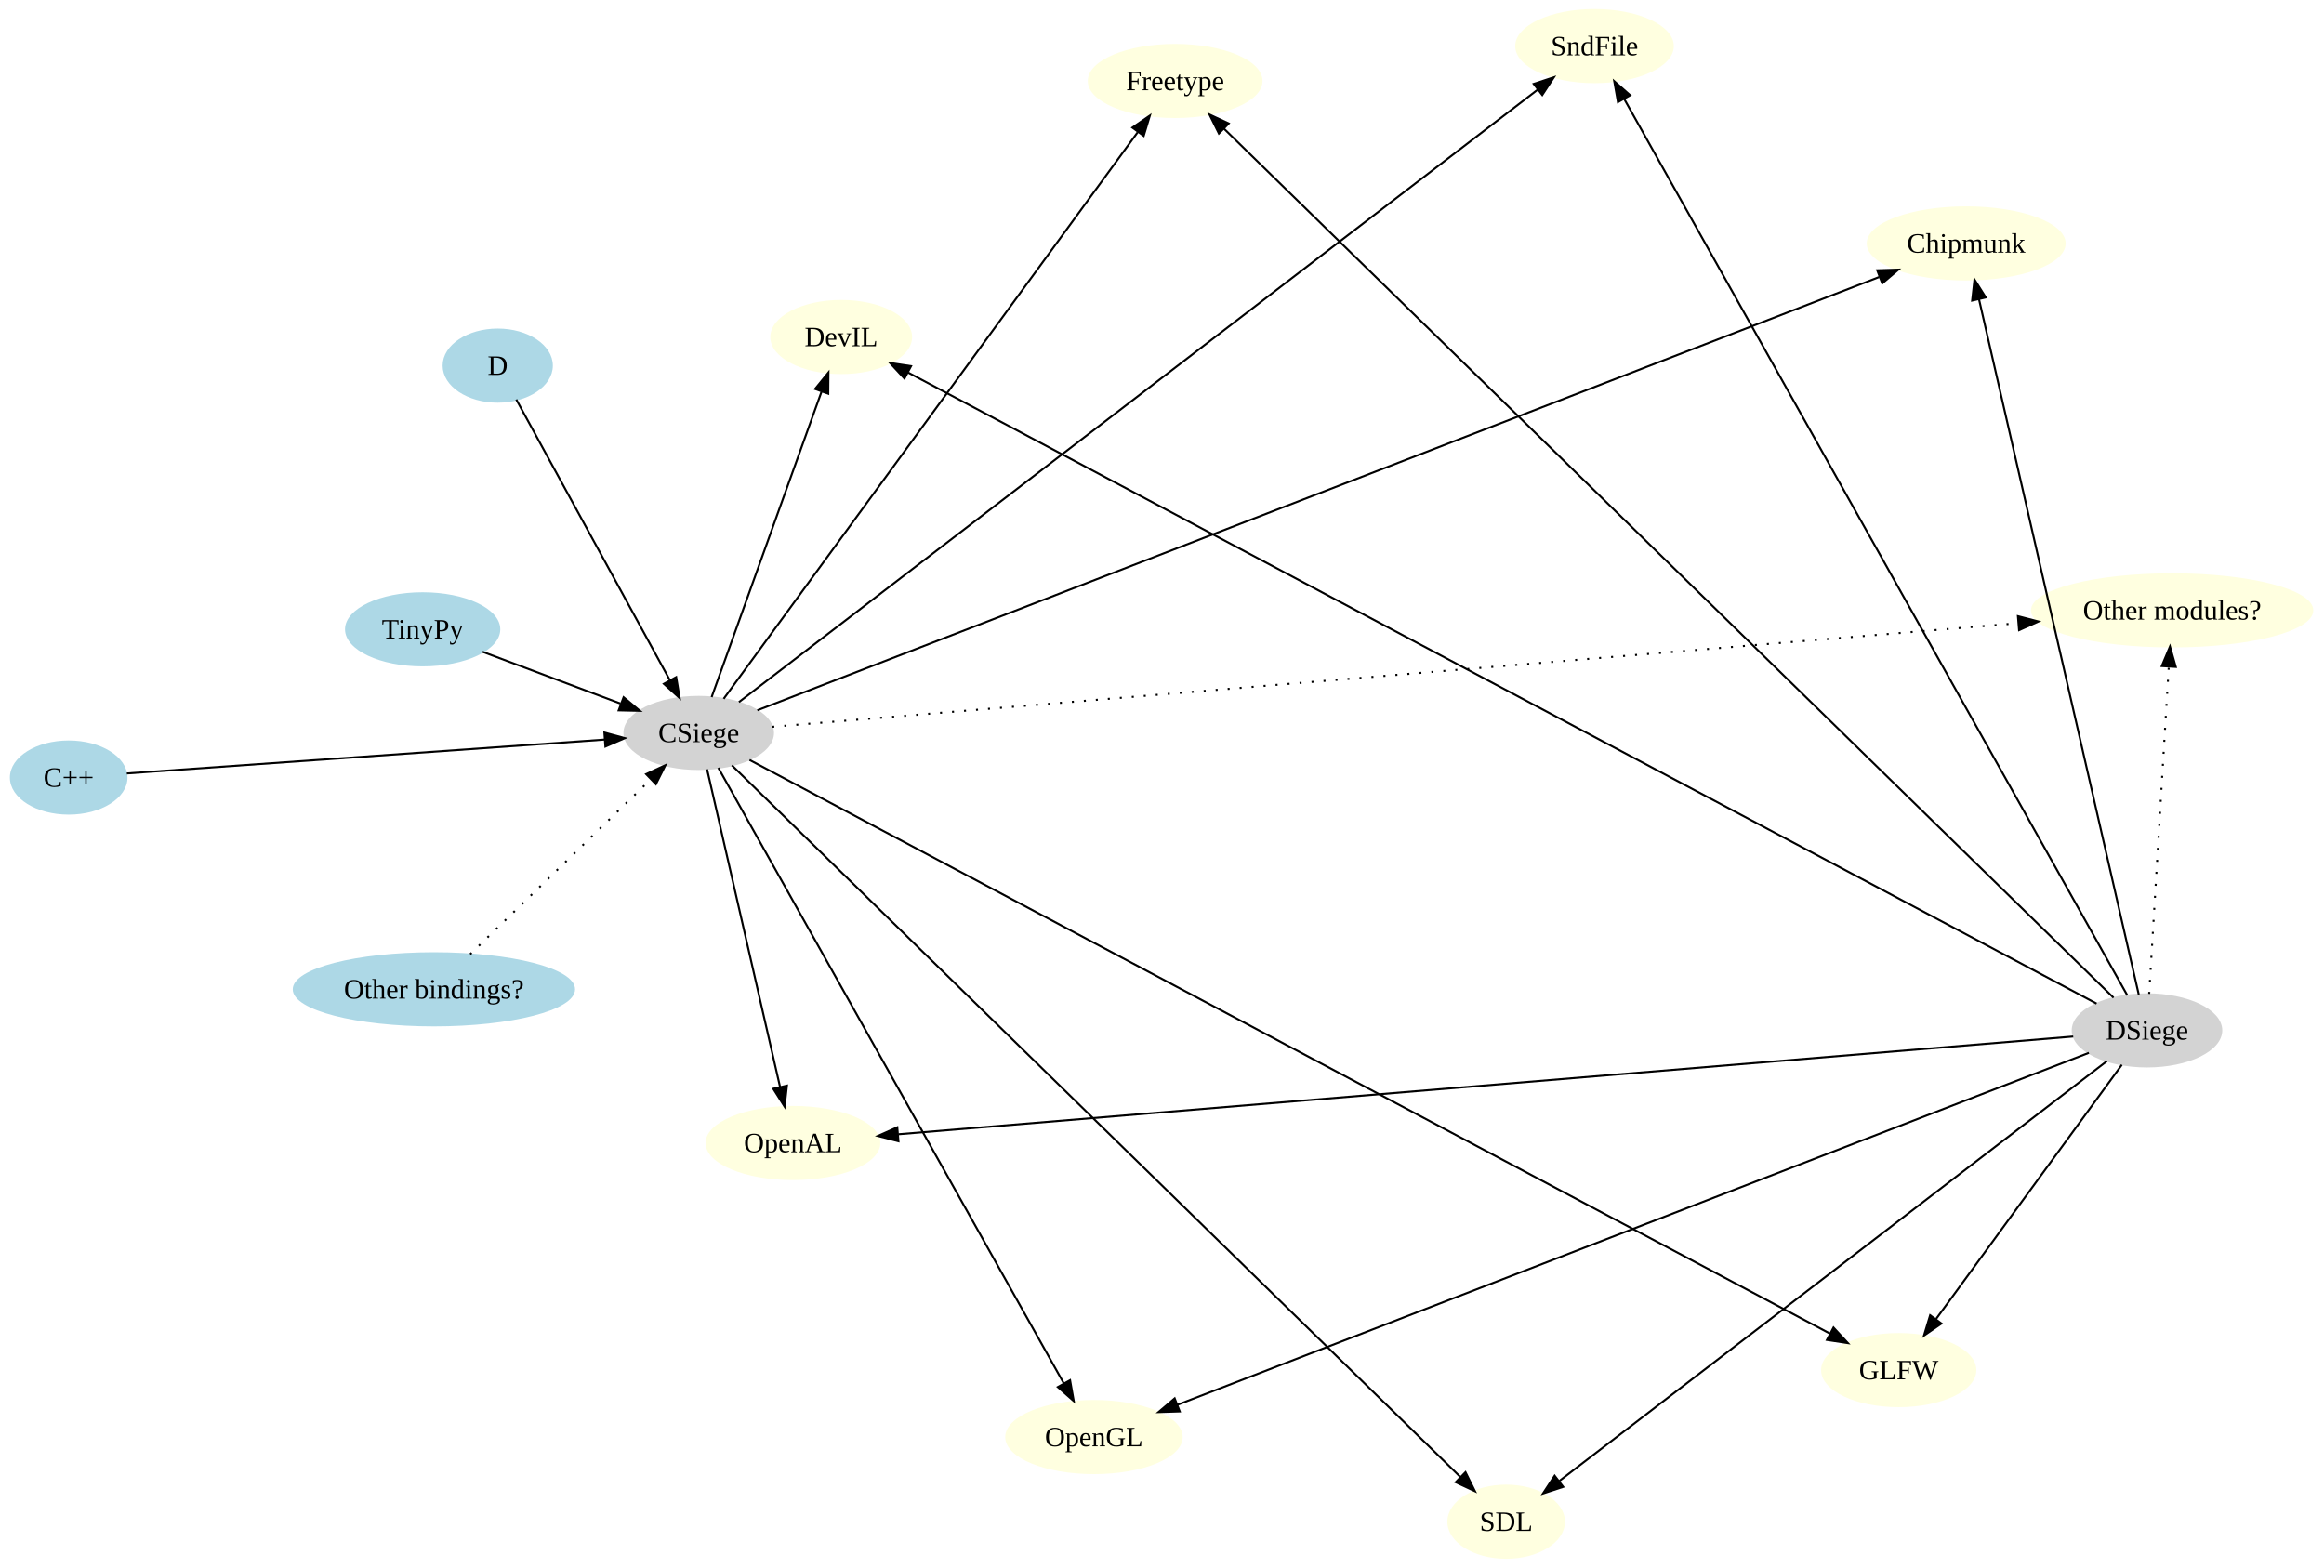
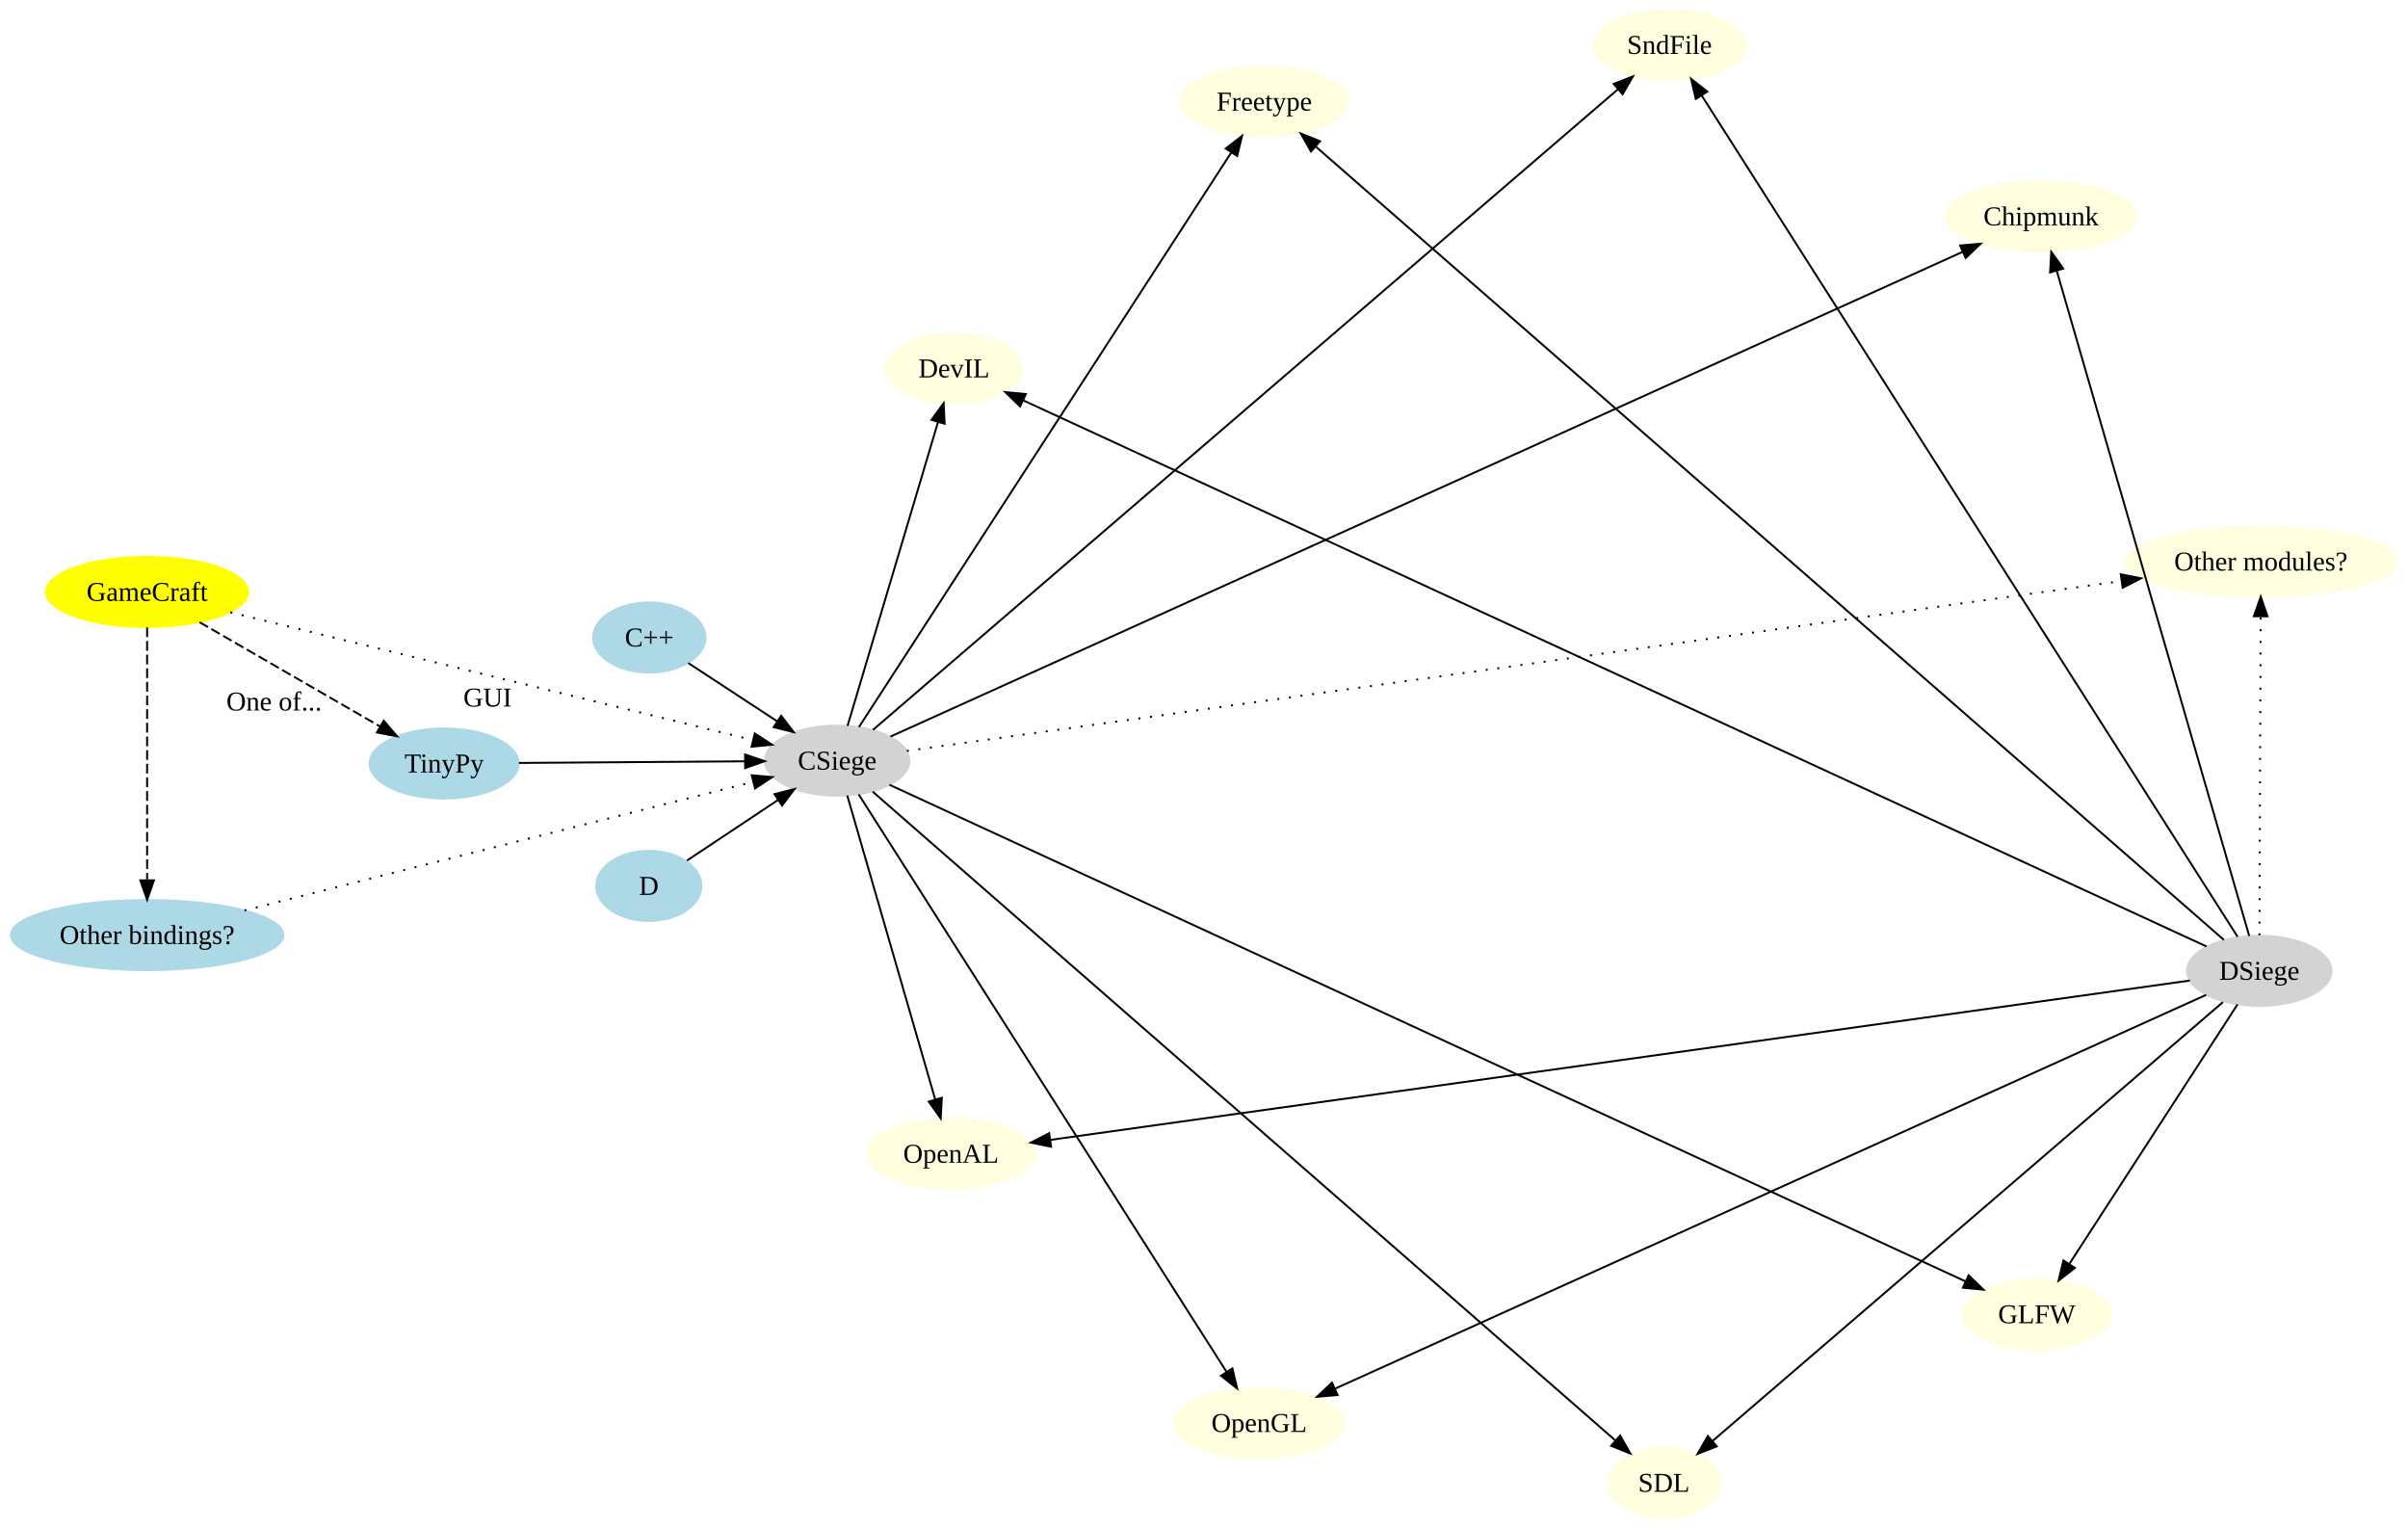
- <svg xmlns="http://www.w3.org/2000/svg" width="1159pt" height="782pt" viewBox="0.00 0.00 1159.11 782.45">
-   <g id="graph1" class="graph" transform="scale(1 1) rotate(0) translate(4 778.448)">
-     <polygon fill="white" stroke="white" points="-4,5 -4,-778.448 1156.11,-778.448 1156.11,5 -4,5" />
+ <svg xmlns="http://www.w3.org/2000/svg" width="1236pt" height="784pt" viewBox="0.00 0.00 1235.81 783.76">
+   <g id="graph1" class="graph" transform="scale(1 1) rotate(0) translate(4 779.761)">
+     <polygon fill="white" stroke="white" points="-4,5 -4,-779.761 1232.81,-779.761 1232.81,5 -4,5" />
    <g id="node2" class="node">
-       <ellipse fill="lightblue" stroke="lightblue" cx="30" cy="-390.393" rx="28.845" ry="18" />
-       <text text-anchor="middle" x="30" y="-385.793" font-family="Times New Roman,serif" font-size="14.00">C++</text>
+       <ellipse fill="yellow" stroke="yellow" cx="71.5" cy="-476.109" rx="51.826" ry="18" />
+       <text text-anchor="middle" x="71.5" y="-471.509" font-family="Times New Roman,serif" font-size="14.00">GameCraft</text>
+     </g>
+     <g id="node6" class="node">
+       <ellipse fill="lightblue" stroke="lightblue" cx="223.959" cy="-388.087" rx="38.237" ry="18" />
+       <text text-anchor="middle" x="223.959" y="-383.487" font-family="Times New Roman,serif" font-size="14.00">TinyPy</text>
+     </g>
+     <g id="edge6" class="edge">
+       <path fill="none" stroke="black" stroke-dasharray="5,2" d="M98.406,-460.575C124.211,-445.676 163.232,-423.147 190.915,-407.165" />
+       <polygon fill="black" stroke="black" points="192.922,-410.047 199.833,-402.016 189.422,-403.985 192.922,-410.047" />
+       <text text-anchor="middle" x="136.66" y="-415.27" font-family="Times New Roman,serif" font-size="14.00">One of...</text>
    </g>
    <g id="node7" class="node">
-       <ellipse fill="lightgrey" stroke="lightgrey" cx="344.384" cy="-412.664" rx="37.065" ry="18" />
-       <text text-anchor="middle" x="344.384" y="-408.064" font-family="Times New Roman,serif" font-size="14.00">CSiege</text>
+       <ellipse fill="lightblue" stroke="lightblue" cx="71.5" cy="-300.065" rx="69.937" ry="18" />
+       <text text-anchor="middle" x="71.5" y="-295.465" font-family="Times New Roman,serif" font-size="14.00">Other bindings?</text>
    </g>
-     <g id="edge5" class="edge">
-       <path fill="none" stroke="black" d="M59.013,-392.449C113.482,-396.307 231.486,-404.666 297.414,-409.337" />
-       <polygon fill="black" stroke="black" points="297.308,-412.838 307.531,-410.053 297.803,-405.855 297.308,-412.838" />
+     <g id="edge8" class="edge">
+       <path fill="none" stroke="black" stroke-dasharray="5,2" d="M71.5,-457.932C71.5,-427.281 71.5,-365.094 71.5,-328.585" />
+       <polygon fill="black" stroke="black" points="75,-328.143 71.5,-318.143 68,-328.143 75,-328.143" />
    </g>
-     <g id="node3" class="node">
-       <ellipse fill="lightblue" stroke="lightblue" cx="244.084" cy="-595.976" rx="27" ry="18" />
-       <text text-anchor="middle" x="244.084" y="-591.376" font-family="Times New Roman,serif" font-size="14.00">D</text>
+     <g id="node9" class="node">
+       <ellipse fill="lightgrey" stroke="lightgrey" cx="425.652" cy="-389.539" rx="37.065" ry="18" />
+       <text text-anchor="middle" x="425.652" y="-384.939" font-family="Times New Roman,serif" font-size="14.00">CSiege</text>
    </g>
-     <g id="edge7" class="edge">
-       <path fill="none" stroke="black" d="M253.34,-579.059C270.866,-547.029 309.007,-477.32 329.931,-439.077" />
-       <polygon fill="black" stroke="black" points="333.128,-440.527 334.857,-430.075 326.987,-437.167 333.128,-440.527" />
+     <g id="edge10" class="edge">
+       <path fill="none" stroke="black" stroke-dasharray="1,5" d="M114.219,-465.667C182.115,-449.07 313.941,-416.846 382.258,-400.147" />
+       <polygon fill="black" stroke="black" points="383.377,-403.476 392.259,-397.702 381.714,-396.677 383.377,-403.476" />
+       <text text-anchor="middle" x="246.238" y="-417.307" font-family="Times New Roman,serif" font-size="14.00">GUI</text>
    </g>
    <g id="node4" class="node">
-       <ellipse fill="lightblue" stroke="lightblue" cx="206.622" cy="-464.373" rx="38.237" ry="18" />
-       <text text-anchor="middle" x="206.622" y="-459.773" font-family="Times New Roman,serif" font-size="14.00">TinyPy</text>
+       <ellipse fill="lightblue" stroke="lightblue" cx="329.237" cy="-452.73" rx="28.845" ry="18" />
+       <text text-anchor="middle" x="329.237" y="-448.13" font-family="Times New Roman,serif" font-size="14.00">C++</text>
    </g>
-     <g id="edge9" class="edge">
-       <path fill="none" stroke="black" d="M236.514,-453.153C256.689,-445.58 283.519,-435.509 305.374,-427.306" />
-       <polygon fill="black" stroke="black" points="306.891,-430.475 315.023,-423.684 304.431,-423.922 306.891,-430.475" />
+     <g id="edge12" class="edge">
+       <path fill="none" stroke="black" d="M349.214,-439.637C362.401,-430.994 379.939,-419.499 394.89,-409.701" />
+       <polygon fill="black" stroke="black" points="396.896,-412.571 403.341,-404.162 393.059,-406.716 396.896,-412.571" />
    </g>
    <g id="node5" class="node">
-       <ellipse fill="lightblue" stroke="lightblue" cx="212.239" cy="-284.713" rx="69.937" ry="18" />
-       <text text-anchor="middle" x="212.239" y="-280.113" font-family="Times New Roman,serif" font-size="14.00">Other bindings?</text>
+       <ellipse fill="lightblue" stroke="lightblue" cx="328.989" cy="-325.273" rx="27" ry="18" />
+       <text text-anchor="middle" x="328.989" y="-320.673" font-family="Times New Roman,serif" font-size="14.00">D</text>
    </g>
-     <g id="edge11" class="edge">
-       <path fill="none" stroke="black" stroke-dasharray="1,5" d="M230.336,-302.236C253.754,-324.91 294.617,-364.477 320.544,-389.581" />
-       <polygon fill="black" stroke="black" points="318.135,-392.12 327.754,-396.562 323.004,-387.091 318.135,-392.12" />
+     <g id="edge14" class="edge">
+       <path fill="none" stroke="black" d="M348.55,-338.278C361.923,-347.169 379.918,-359.133 395.159,-369.266" />
+       <polygon fill="black" stroke="black" points="393.494,-372.362 403.759,-374.984 397.369,-366.533 393.494,-372.362" />
+     </g>
+     <g id="edge16" class="edge">
+       <path fill="none" stroke="black" d="M262.37,-388.364C295.347,-388.601 343.008,-388.944 378.332,-389.199" />
+       <polygon fill="black" stroke="black" points="378.381,-392.699 388.406,-389.271 378.431,-385.699 378.381,-392.699" />
+     </g>
+     <g id="edge18" class="edge">
+       <path fill="none" stroke="black" stroke-dasharray="1,5" d="M121.49,-312.695C191.17,-330.299 316.339,-361.922 382.285,-378.583" />
+       <polygon fill="black" stroke="black" points="381.79,-382.068 392.343,-381.124 383.505,-375.281 381.79,-382.068" />
+     </g>
+     <g id="node12" class="node">
+       <ellipse fill="lightyellow" stroke="lightyellow" cx="849.925" cy="-19" rx="28.845" ry="18" />
+       <text text-anchor="middle" x="849.925" y="-14.4" font-family="Times New Roman,serif" font-size="14.00">SDL</text>
+     </g>
+     <g id="edge20" class="edge">
+       <path fill="none" stroke="black" d="M443.882,-373.618C511.371,-314.677 747.116,-108.788 824.849,-40.9" />
+       <polygon fill="black" stroke="black" points="827.472,-43.257 832.701,-34.042 822.867,-37.984 827.472,-43.257" />
+     </g>
+     <g id="node13" class="node">
+       <ellipse fill="lightyellow" stroke="lightyellow" cx="1041.28" cy="-105.488" rx="38.237" ry="18" />
+       <text text-anchor="middle" x="1041.28" y="-100.888" font-family="Times New Roman,serif" font-size="14.00">GLFW</text>
+     </g>
+     <g id="edge22" class="edge">
+       <path fill="none" stroke="black" d="M452.5,-377.151C550.882,-331.758 891.787,-174.463 1004.66,-122.383" />
+       <polygon fill="black" stroke="black" points="1006.32,-125.47 1013.94,-118.102 1003.39,-119.114 1006.32,-125.47" />
+     </g>
+     <g id="node14" class="node">
+       <ellipse fill="lightyellow" stroke="lightyellow" cx="642.19" cy="-49.694" rx="43.777" ry="18" />
+       <text text-anchor="middle" x="642.19" y="-45.094" font-family="Times New Roman,serif" font-size="14.00">OpenGL</text>
+     </g>
+     <g id="edge24" class="edge">
+       <path fill="none" stroke="black" d="M436.688,-372.219C472.082,-316.67 582.914,-142.725 625.392,-76.059" />
+       <polygon fill="black" stroke="black" points="628.495,-77.702 630.917,-67.387 622.592,-73.94 628.495,-77.702" />
+     </g>
+     <g id="node15" class="node">
+       <ellipse fill="lightyellow" stroke="lightyellow" cx="484.027" cy="-187.826" rx="43.102" ry="18" />
+       <text text-anchor="middle" x="484.027" y="-183.226" font-family="Times New Roman,serif" font-size="14.00">OpenAL</text>
+     </g>
+     <g id="edge26" class="edge">
+       <path fill="none" stroke="black" d="M430.832,-371.639C441.041,-336.365 463.819,-257.655 475.993,-215.59" />
+       <polygon fill="black" stroke="black" points="479.357,-216.556 478.775,-205.977 472.633,-214.61 479.357,-216.556" />
+     </g>
+     <g id="node16" class="node">
+       <ellipse fill="lightyellow" stroke="lightyellow" cx="485.598" cy="-590.791" rx="34.883" ry="18" />
+       <text text-anchor="middle" x="485.598" y="-586.191" font-family="Times New Roman,serif" font-size="14.00">DevIL</text>
+     </g>
+     <g id="edge28" class="edge">
+       <path fill="none" stroke="black" d="M430.972,-407.399C441.459,-442.606 464.865,-521.186 477.362,-563.142" />
+       <polygon fill="black" stroke="black" points="474.081,-564.387 480.29,-572.972 480.789,-562.389 474.081,-564.387" />
+     </g>
+     <g id="node17" class="node">
+       <ellipse fill="lightyellow" stroke="lightyellow" cx="644.832" cy="-727.686" rx="43.102" ry="18" />
+       <text text-anchor="middle" x="644.832" y="-723.086" font-family="Times New Roman,serif" font-size="14.00">Freetype</text>
+     </g>
+     <g id="edge30" class="edge">
+       <path fill="none" stroke="black" d="M436.822,-406.773C472.649,-462.045 584.833,-635.12 627.829,-701.454" />
+       <polygon fill="black" stroke="black" points="625.045,-703.594 633.422,-710.082 630.919,-699.787 625.045,-703.594" />
+     </g>
+     <g id="node18" class="node">
+       <ellipse fill="lightyellow" stroke="lightyellow" cx="852.8" cy="-756.761" rx="39.077" ry="18" />
+       <text text-anchor="middle" x="852.8" y="-752.161" font-family="Times New Roman,serif" font-size="14.00">SndFile</text>
+     </g>
+     <g id="edge32" class="edge">
+       <path fill="none" stroke="black" d="M444.006,-405.318C511.626,-463.451 747.023,-665.824 826.418,-734.08" />
+       <polygon fill="black" stroke="black" points="824.169,-736.762 834.033,-740.627 828.732,-731.454 824.169,-736.762" />
+     </g>
+     <g id="node19" class="node">
+       <ellipse fill="lightyellow" stroke="lightyellow" cx="1043.47" cy="-668.784" rx="49.139" ry="18" />
+       <text text-anchor="middle" x="1043.47" y="-664.184" font-family="Times New Roman,serif" font-size="14.00">Chipmunk</text>
+     </g>
+     <g id="edge34" class="edge">
+       <path fill="none" stroke="black" d="M452.996,-401.898C551.236,-446.301 886.657,-597.906 1003.19,-650.577" />
+       <polygon fill="black" stroke="black" points="1001.94,-653.851 1012.49,-654.78 1004.82,-647.472 1001.94,-653.851" />
+     </g>
+     <g id="node20" class="node">
+       <ellipse fill="lightyellow" stroke="lightyellow" cx="1156.31" cy="-491.688" rx="69.937" ry="18" />
+       <text text-anchor="middle" x="1156.31" y="-487.088" font-family="Times New Roman,serif" font-size="14.00">Other modules?</text>
+     </g>
+     <g id="edge36" class="edge">
+       <path fill="none" stroke="black" stroke-dasharray="1,5" d="M461.388,-394.535C575.239,-410.452 930.956,-460.182 1084.53,-481.652" />
+       <polygon fill="black" stroke="black" points="1084.4,-485.169 1094.79,-483.087 1085.37,-478.236 1084.4,-485.169" />
    </g>
    <g id="node10" class="node">
-       <ellipse fill="lightyellow" stroke="lightyellow" cx="747.293" cy="-19" rx="28.845" ry="18" />
-       <text text-anchor="middle" x="747.293" y="-14.4" font-family="Times New Roman,serif" font-size="14.00">SDL</text>
+       <ellipse fill="lightgrey" stroke="lightgrey" cx="1155.49" cy="-281.699" rx="37.065" ry="18" />
+       <text text-anchor="middle" x="1155.49" y="-277.099" font-family="Times New Roman,serif" font-size="14.00">DSiege</text>
    </g>
-     <g id="edge13" class="edge">
-       <path fill="none" stroke="black" d="M360.929,-396.498C424.223,-334.657 651.103,-112.983 724.33,-41.436" />
-       <polygon fill="black" stroke="black" points="727,-43.72 731.707,-34.228 722.108,-38.713 727,-43.72" />
+     <g id="edge38" class="edge">
+       <path fill="none" stroke="black" d="M1136.84,-265.662C1084.24,-220.444 934.712,-91.892 875.002,-40.559" />
+       <polygon fill="black" stroke="black" points="877.057,-37.71 867.192,-33.845 872.493,-43.018 877.057,-37.71" />
    </g>
-     <g id="node11" class="node">
-       <ellipse fill="lightyellow" stroke="lightyellow" cx="943.178" cy="-94.662" rx="38.237" ry="18" />
-       <text text-anchor="middle" x="943.178" y="-90.062" font-family="Times New Roman,serif" font-size="14.00">GLFW</text>
+     <g id="edge40" class="edge">
+       <path fill="none" stroke="black" d="M1144.33,-264.483C1124.2,-233.427 1081.72,-167.876 1058.06,-131.387" />
+       <polygon fill="black" stroke="black" points="1060.86,-129.262 1052.48,-122.775 1054.98,-133.07 1060.86,-129.262" />
    </g>
-     <g id="edge15" class="edge">
-       <path fill="none" stroke="black" d="M369.731,-399.203C464.793,-348.718 800.224,-170.581 908.911,-112.861" />
-       <polygon fill="black" stroke="black" points="910.635,-115.908 917.825,-108.127 907.351,-109.726 910.635,-115.908" />
+     <g id="edge42" class="edge">
+       <path fill="none" stroke="black" d="M1128.26,-269.389C1043.01,-230.859 781.05,-112.457 681.306,-67.374" />
+       <polygon fill="black" stroke="black" points="682.448,-64.049 671.894,-63.12 679.565,-70.428 682.448,-64.049" />
    </g>
-     <g id="node12" class="node">
-       <ellipse fill="lightyellow" stroke="lightyellow" cx="541.597" cy="-61.252" rx="43.777" ry="18" />
-       <text text-anchor="middle" x="541.597" y="-56.652" font-family="Times New Roman,serif" font-size="14.00">OpenGL</text>
+     <g id="edge44" class="edge">
+       <path fill="none" stroke="black" d="M1119.87,-276.719C1008.34,-261.126 665.58,-213.208 535.143,-194.972" />
+       <polygon fill="black" stroke="black" points="535.41,-191.476 525.021,-193.557 534.44,-198.408 535.41,-191.476" />
    </g>
-     <g id="edge17" class="edge">
-       <path fill="none" stroke="black" d="M354.163,-395.237C386.157,-338.229 487.861,-157.004 526.503,-88.148" />
-       <polygon fill="black" stroke="black" points="529.682,-89.636 531.523,-79.203 523.577,-86.21 529.682,-89.636" />
+     <g id="edge46" class="edge">
+       <path fill="none" stroke="black" d="M1128.4,-294.199C1023.05,-342.809 640.583,-519.281 521.348,-574.296" />
+       <polygon fill="black" stroke="black" points="519.541,-571.275 511.928,-578.643 522.474,-577.631 519.541,-571.275" />
    </g>
-     <g id="node13" class="node">
-       <ellipse fill="lightyellow" stroke="lightyellow" cx="391.399" cy="-208.004" rx="43.102" ry="18" />
-       <text text-anchor="middle" x="391.399" y="-203.404" font-family="Times New Roman,serif" font-size="14.00">OpenAL</text>
+     <g id="edge48" class="edge">
+       <path fill="none" stroke="black" d="M1137.32,-297.572C1060.48,-364.676 762.107,-625.265 671.241,-704.622" />
+       <polygon fill="black" stroke="black" points="668.822,-702.088 663.592,-711.302 673.427,-707.36 668.822,-702.088" />
    </g>
-     <g id="edge19" class="edge">
-       <path fill="none" stroke="black" d="M348.556,-394.502C356.781,-358.698 375.138,-278.788 384.939,-236.121" />
-       <polygon fill="black" stroke="black" points="388.408,-236.656 387.236,-226.126 381.586,-235.088 388.408,-236.656" />
+     <g id="edge50" class="edge">
+       <path fill="none" stroke="black" d="M1144.36,-299.17C1098.52,-371.124 924.153,-644.776 869.373,-730.75" />
+       <polygon fill="black" stroke="black" points="866.295,-729.068 863.873,-739.382 872.199,-732.829 866.295,-729.068" />
    </g>
-     <g id="node14" class="node">
-       <ellipse fill="lightyellow" stroke="lightyellow" cx="415.479" cy="-610.252" rx="34.883" ry="18" />
-       <text text-anchor="middle" x="415.479" y="-605.652" font-family="Times New Roman,serif" font-size="14.00">DevIL</text>
+     <g id="edge52" class="edge">
+       <path fill="none" stroke="black" d="M1150.32,-299.593C1132.44,-361.366 1073.22,-565.979 1051.53,-640.944" />
+       <polygon fill="black" stroke="black" points="1048.14,-640.055 1048.73,-650.634 1054.87,-642.001 1048.14,-640.055" />
    </g>
-     <g id="edge21" class="edge">
-       <path fill="none" stroke="black" d="M350.818,-430.547C363.297,-465.227 390.853,-541.812 405.642,-582.914" />
-       <polygon fill="black" stroke="black" points="402.431,-584.328 409.11,-592.552 409.018,-581.958 402.431,-584.328" />
-     </g>
-     <g id="node15" class="node">
-       <ellipse fill="lightyellow" stroke="lightyellow" cx="582.113" cy="-738.037" rx="43.102" ry="18" />
-       <text text-anchor="middle" x="582.113" y="-733.437" font-family="Times New Roman,serif" font-size="14.00">Freetype</text>
-     </g>
-     <g id="edge23" class="edge">
-       <path fill="none" stroke="black" d="M356.83,-429.699C395.974,-483.274 516.74,-648.563 563.424,-712.457" />
-       <polygon fill="black" stroke="black" points="560.777,-714.768 569.503,-720.778 566.43,-710.639 560.777,-714.768" />
-     </g>
-     <g id="node16" class="node">
-       <ellipse fill="lightyellow" stroke="lightyellow" cx="791.38" cy="-755.448" rx="39.077" ry="18" />
-       <text text-anchor="middle" x="791.38" y="-750.848" font-family="Times New Roman,serif" font-size="14.00">SndFile</text>
-     </g>
-     <g id="edge25" class="edge">
-       <path fill="none" stroke="black" d="M364.458,-428.058C436.148,-483.035 679.693,-669.799 763.093,-733.755" />
-       <polygon fill="black" stroke="black" points="761.04,-736.592 771.106,-739.9 765.3,-731.037 761.04,-736.592" />
-     </g>
-     <g id="node17" class="node">
-       <ellipse fill="lightyellow" stroke="lightyellow" cx="976.84" cy="-656.956" rx="49.139" ry="18" />
-       <text text-anchor="middle" x="976.84" y="-652.356" font-family="Times New Roman,serif" font-size="14.00">Chipmunk</text>
-     </g>
-     <g id="edge27" class="edge">
-       <path fill="none" stroke="black" d="M373.62,-423.957C475.109,-463.158 812.57,-593.505 933.365,-640.163" />
-       <polygon fill="black" stroke="black" points="932.44,-643.558 943.029,-643.896 934.962,-637.028 932.44,-643.558" />
-     </g>
-     <g id="node18" class="node">
-       <ellipse fill="lightyellow" stroke="lightyellow" cx="1079.61" cy="-473.832" rx="69.937" ry="18" />
-       <text text-anchor="middle" x="1079.61" y="-469.232" font-family="Times New Roman,serif" font-size="14.00">Other modules?</text>
-     </g>
-     <g id="edge29" class="edge">
-       <path fill="none" stroke="black" stroke-dasharray="1,5" d="M381.095,-415.718C495.357,-425.224 846.356,-454.426 1002.88,-467.449" />
-       <polygon fill="black" stroke="black" points="1002.65,-470.942 1012.91,-468.283 1003.23,-463.966 1002.65,-470.942" />
-     </g>
-     <g id="node8" class="node">
-       <ellipse fill="lightgrey" stroke="lightgrey" cx="1067.06" cy="-264.217" rx="37.065" ry="18" />
-       <text text-anchor="middle" x="1067.06" y="-259.617" font-family="Times New Roman,serif" font-size="14.00">DSiege</text>
-     </g>
-     <g id="edge31" class="edge">
-       <path fill="none" stroke="black" d="M1047.06,-248.878C991.689,-206.418 836.384,-87.321 773.863,-39.376" />
-       <polygon fill="black" stroke="black" points="775.742,-36.406 765.677,-33.098 771.483,-41.961 775.742,-36.406" />
-     </g>
-     <g id="edge33" class="edge">
-       <path fill="none" stroke="black" d="M1054.5,-247.027C1032.61,-217.068 987.376,-155.155 961.819,-120.176" />
-       <polygon fill="black" stroke="black" points="964.497,-117.909 955.772,-111.899 958.845,-122.038 964.497,-117.909" />
-     </g>
-     <g id="edge35" class="edge">
-       <path fill="none" stroke="black" d="M1038.06,-253.016C950.105,-219.042 686.092,-117.065 583.247,-77.34" />
-       <polygon fill="black" stroke="black" points="584.398,-74.032 573.809,-73.694 581.876,-80.562 584.398,-74.032" />
-     </g>
-     <g id="edge37" class="edge">
-       <path fill="none" stroke="black" d="M1030.25,-261.155C917.376,-251.764 575.769,-223.344 444.015,-212.382" />
-       <polygon fill="black" stroke="black" points="444.037,-208.872 433.781,-211.531 443.457,-215.848 444.037,-208.872" />
-     </g>
-     <g id="edge39" class="edge">
-       <path fill="none" stroke="black" d="M1041.92,-277.57C940.801,-331.27 563.771,-531.499 448.906,-592.501" />
-       <polygon fill="black" stroke="black" points="447.042,-589.528 439.852,-597.309 450.325,-595.71 447.042,-589.528" />
-     </g>
-     <g id="edge41" class="edge">
-       <path fill="none" stroke="black" d="M1050.37,-280.527C978.102,-351.136 692.02,-630.653 606.429,-714.28" />
-       <polygon fill="black" stroke="black" points="603.945,-711.813 599.238,-721.305 608.837,-716.82 603.945,-711.813" />
-     </g>
-     <g id="edge43" class="edge">
-       <path fill="none" stroke="black" d="M1057.25,-281.701C1015.93,-355.33 855.915,-640.455 806.202,-729.038" />
-       <polygon fill="black" stroke="black" points="803.06,-727.485 801.218,-737.918 809.164,-730.911 803.06,-727.485" />
-     </g>
-     <g id="edge45" class="edge">
-       <path fill="none" stroke="black" d="M1062.95,-282.113C1048.6,-344.601 1000.63,-553.393 983.222,-629.174" />
-       <polygon fill="black" stroke="black" points="979.803,-628.425 980.975,-638.955 986.625,-629.993 979.803,-628.425" />
-     </g>
-     <g id="edge47" class="edge">
-       <path fill="none" stroke="black" stroke-dasharray="1,5" d="M1068.15,-282.453C1070.35,-319.09 1075.3,-401.861 1077.92,-445.57" />
-       <polygon fill="black" stroke="black" points="1074.44,-446.016 1078.53,-455.789 1081.43,-445.597 1074.44,-446.016" />
+     <g id="edge54" class="edge">
+       <path fill="none" stroke="black" stroke-dasharray="1,5" d="M1155.57,-299.967C1155.71,-336.67 1156.03,-419.588 1156.2,-463.375" />
+       <polygon fill="black" stroke="black" points="1152.7,-463.626 1156.24,-473.612 1159.7,-463.598 1152.7,-463.626" />
    </g>
  </g>
</svg>
